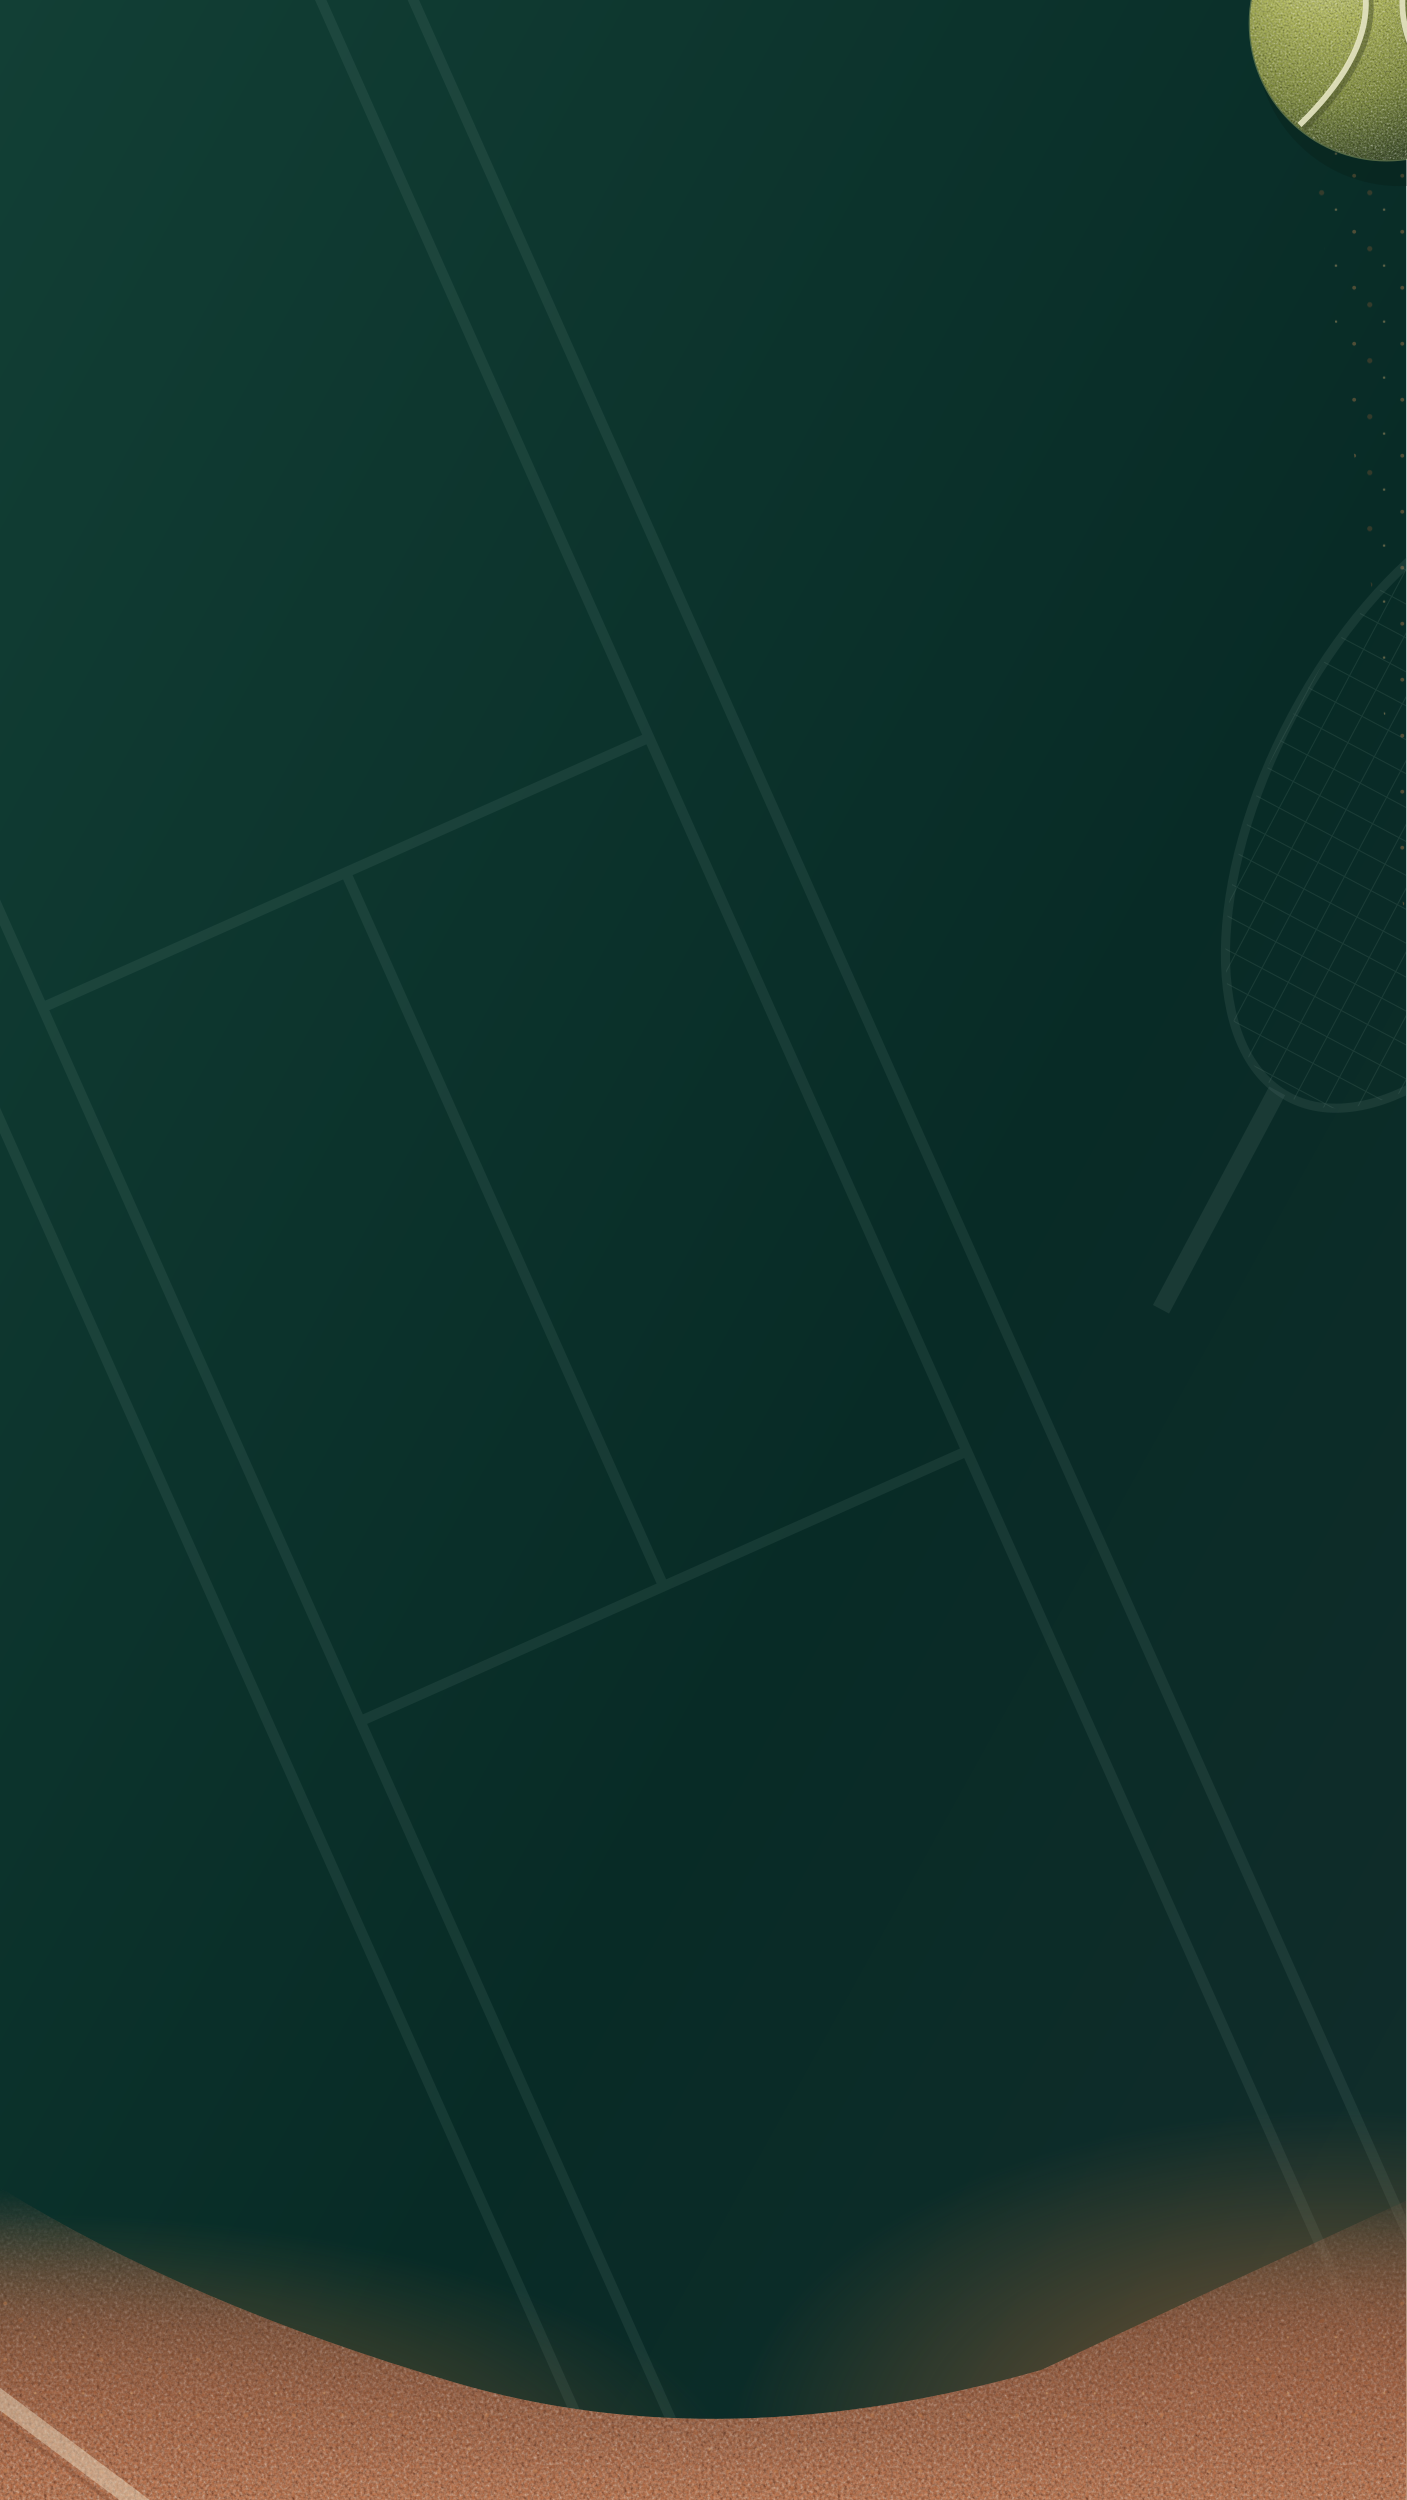
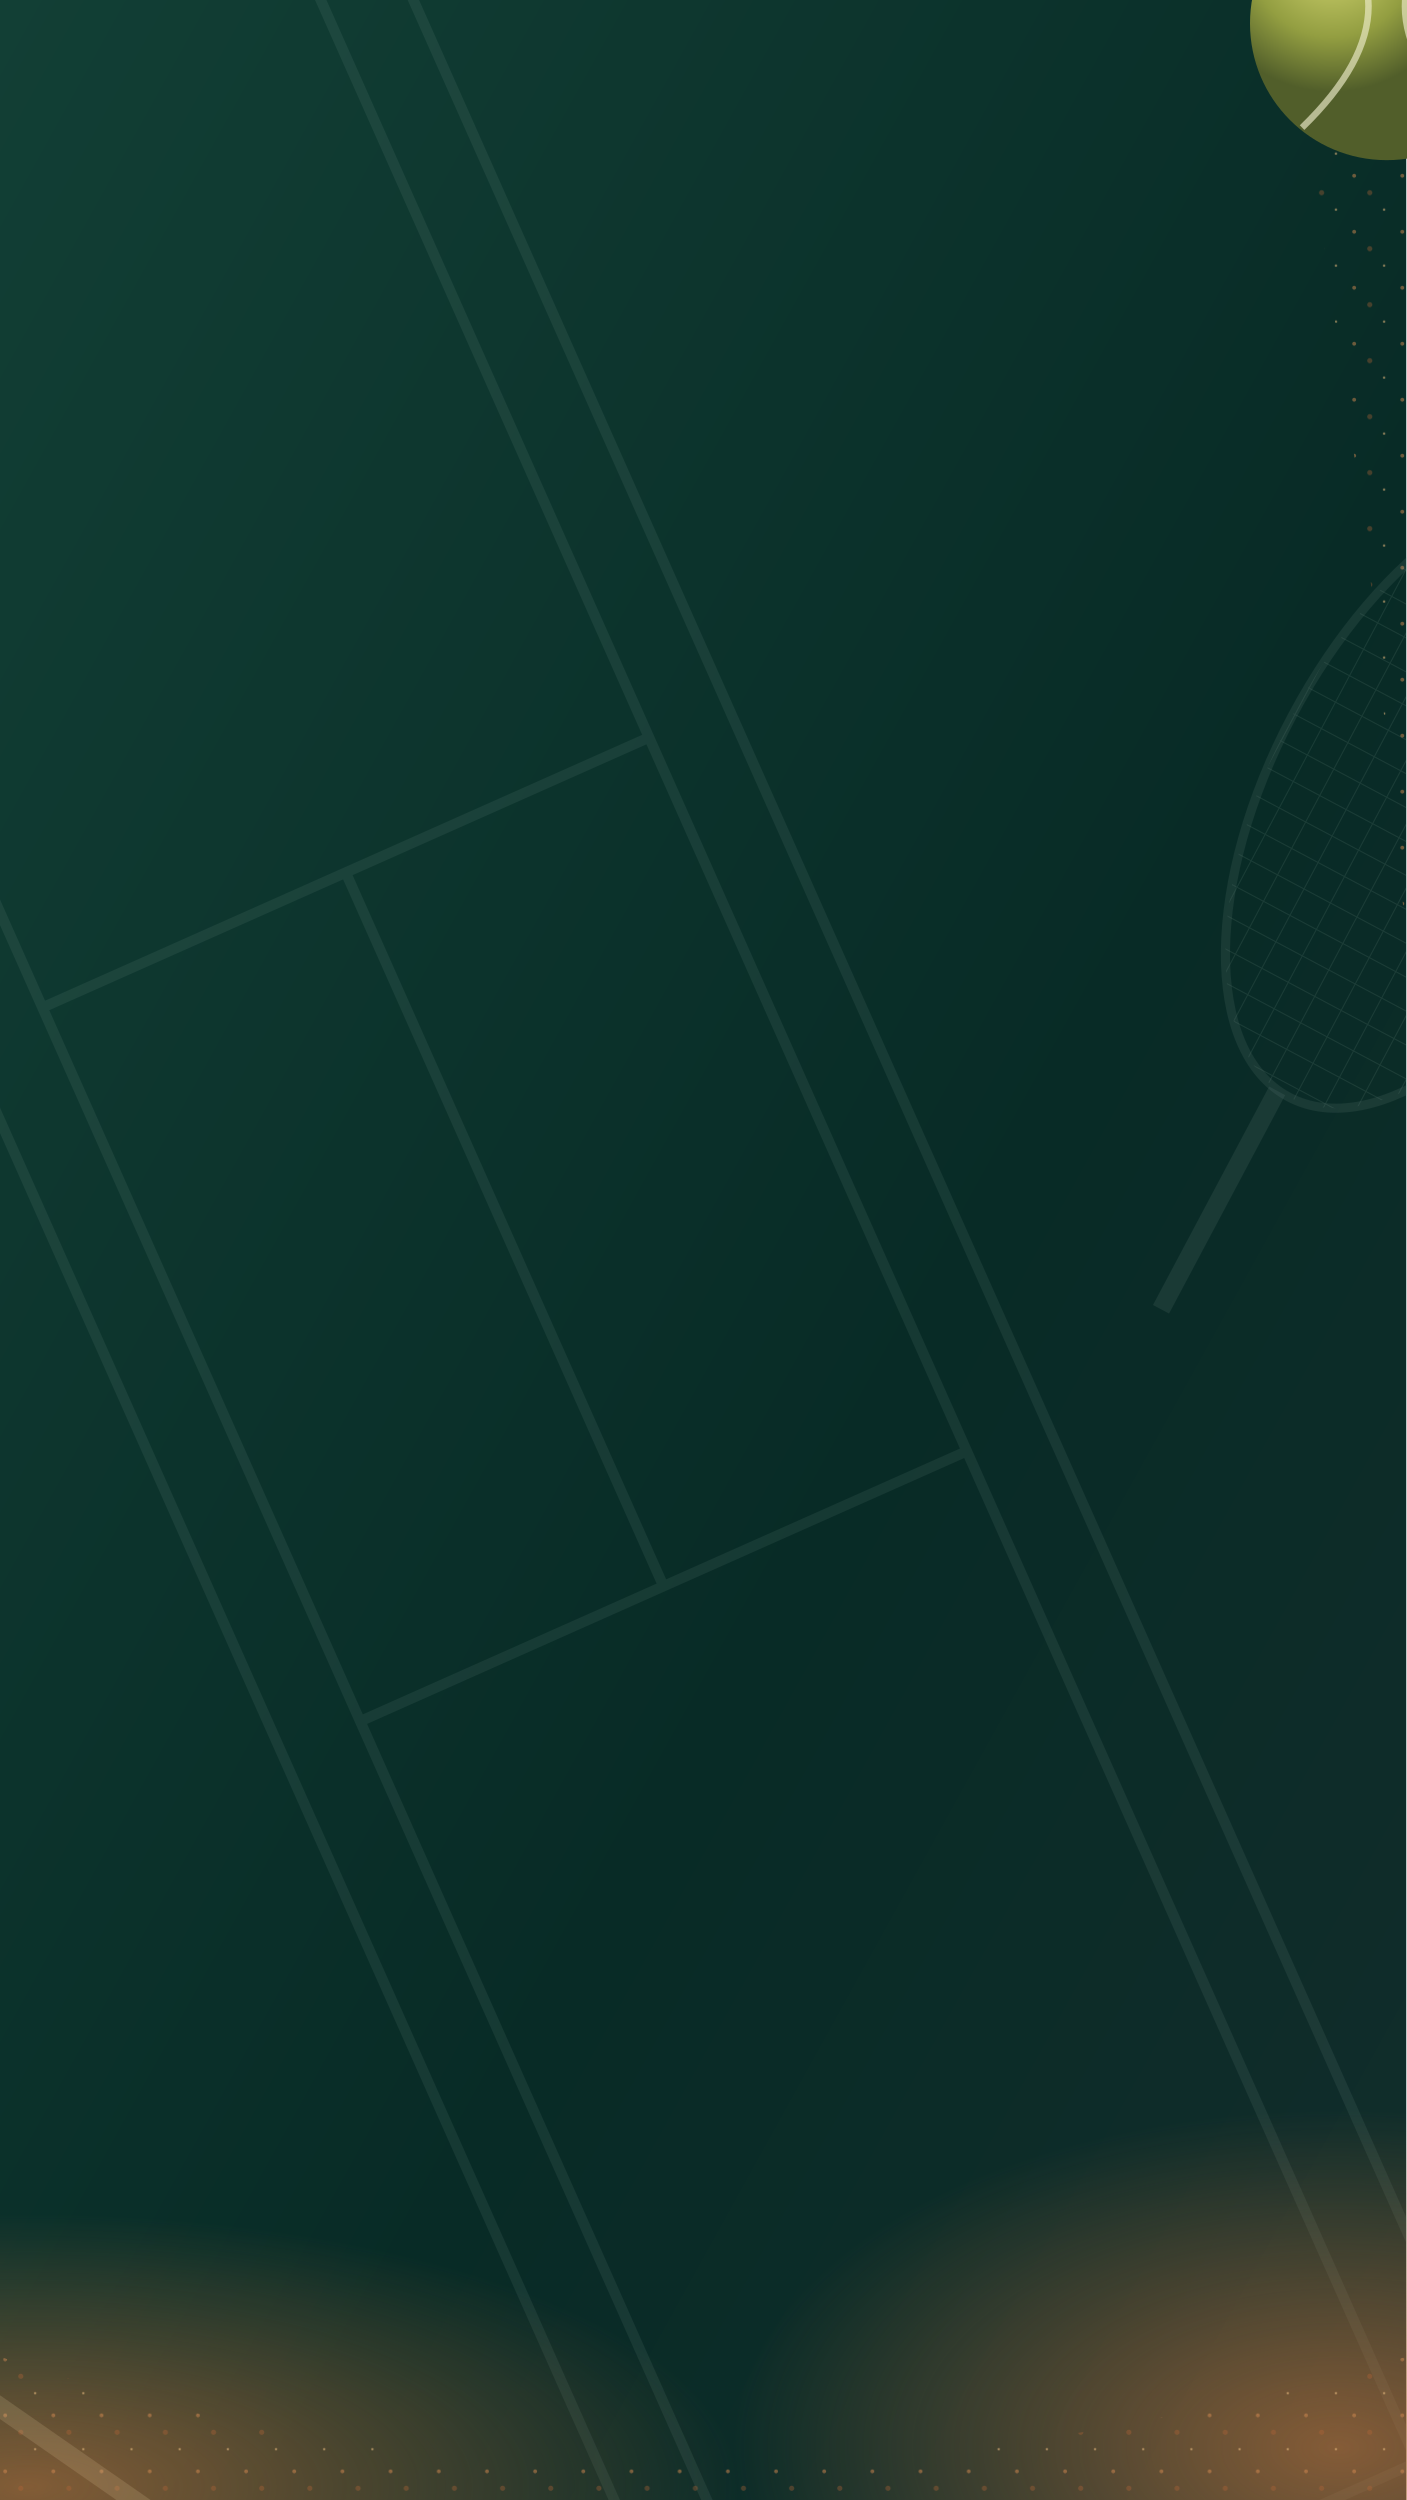
<svg xmlns="http://www.w3.org/2000/svg" width="1080" height="1920" viewBox="0 0 1080 1920">
  <defs>
    <linearGradient id="base" x2="1" y2="1">
      <stop stop-color="#123f35" />
      <stop offset=".6" stop-color="#082b26" />
      <stop offset="1" stop-color="#122d2b" />
    </linearGradient>
    <radialGradient id="clay">
      <stop stop-color="#c3753e" stop-opacity=".65" />
      <stop offset="1" stop-color="#c3753e" stop-opacity="0" />
    </radialGradient>
-     <radialGradient id="ball" cx=".28" cy=".22" r=".8">
-       <stop stop-color="#e4e998" />
-       <stop offset=".35" stop-color="#b6bf54" />
-       <stop offset=".7" stop-color="#808e36" />
-       <stop offset="1" stop-color="#394b20" />
+     <radialGradient id="ball" cx=".3" cy=".25">
+       <stop stop-color="#d5d873" />
+       <stop offset=".6" stop-color="#939e41" />
+       <stop offset="1" stop-color="#515e2a" />
    </radialGradient>
-     <linearGradient id="earth" x1="0" y1="0" x2="0" y2="1">
-       <stop stop-color="#ad5734" stop-opacity="0" />
-       <stop offset=".45" stop-color="#ad5734" stop-opacity=".6" />
-       <stop offset="1" stop-color="#c27248" />
-     </linearGradient>
-     <filter id="felt" x="-3%" y="-3%" width="106%" height="106%" color-interpolation-filters="sRGB">
-       <feTurbulence type="fractalNoise" baseFrequency=".65" numOctaves="3" seed="17" result="fibers" />
-       <feColorMatrix in="fibers" type="saturate" values="0" />
-       <feComposite in2="SourceGraphic" operator="in" result="clippedFibers" />
-       <feBlend in="SourceGraphic" in2="clippedFibers" mode="soft-light" />
-     </filter>
-     <filter id="grit" x="0" y="0" width="100%" height="100%" color-interpolation-filters="sRGB">
-       <feTurbulence type="fractalNoise" baseFrequency=".42" numOctaves="2" seed="8" />
-       <feColorMatrix type="saturate" values="0" />
-       <feComposite in2="SourceGraphic" operator="in" result="grain" />
-       <feBlend in="SourceGraphic" in2="grain" mode="soft-light" />
-     </filter>
    <pattern id="dust" width="37" height="43" patternUnits="userSpaceOnUse">
      <circle cx="4" cy="6" r="1.5" fill="#cf8750" opacity=".5" />
      <circle cx="27" cy="32" r="1" fill="#e5b77b" opacity=".5" />
      <circle cx="16" cy="19" r="2" fill="#b46436" opacity=".35" />
    </pattern>
    <pattern id="strings" width="23" height="23" patternUnits="userSpaceOnUse">
      <path d="M0 0H23M0 0V23" stroke="#accaba" stroke-opacity=".18" stroke-width="1.5" />
    </pattern>
  </defs>
  <path fill="url(#base)" d="M0 0H1080V1920H0Z" />
  <g fill="none" stroke="#9abdab" stroke-opacity=".1" stroke-width="8" transform="rotate(-24 300 600)">
    <path d="M-80-200H560V2100H-80Z M-15-200V2100 M495-200V2100 M-15 650H495 M-15 1250H495 M240 650V1250" />
  </g>
  <ellipse cx="1030" cy="1880" rx="470" ry="260" fill="url(#clay)" />
  <ellipse cx="20" cy="1910" rx="550" ry="210" fill="url(#clay)" />
-   <path d="M0 1680Q145 1770 350 1830T800 1820Q950 1750 1080 1690V1920H0Z" fill="url(#earth)" filter="url(#grit)" />
-   <path d="M0 1760Q500 1960 1080 1760V1920H0Z M990 0H1080V720L1050 420Z" fill="url(#dust)" opacity=".7" />
-   <path d="M-70 1790L130 1940" stroke="#eee2c8" stroke-width="14" opacity=".45" />
-   <path d="M-70 1805L130 1955" stroke="#693a28" stroke-width="3" opacity=".25" />
+   <path d="M0 1810Q500 1980 1080 1810V1920H0Z M990 0H1080V720L1050 420Z" fill="url(#dust)" />
+   <path d="M-70 1800L160 1960" stroke="#e7cda2" stroke-width="15" opacity=".17" />
  <g transform="rotate(28 1080 630)" opacity=".6">
    <ellipse cx="1100" cy="600" rx="135" ry="260" fill="url(#strings)" stroke="#8fa99b" stroke-opacity=".2" stroke-width="7" />
    <path d="M1090 860V1050" stroke="#8fa99b" stroke-opacity=".2" stroke-width="14" />
  </g>
  <g>
-     <circle cx="1075" cy="33" r="110" fill="#03150e" opacity=".24" />
-     <circle cx="1065" cy="18" r="106" fill="#c1c978" opacity=".4" />
-     <circle cx="1065" cy="18" r="105" fill="url(#ball)" filter="url(#felt)" />
-     <path d="M1000-77Q1102-1 1000 98M1130-77Q1028-1 1130 98" fill="none" stroke="#48512a" stroke-opacity=".5" stroke-width="8" />
-     <path d="M998-79Q1100-3 998 96M1128-79Q1026-3 1128 96" fill="none" stroke="#eeedcb" stroke-opacity=".85" stroke-width="4.5" />
+     <circle cx="1065" cy="18" r="105" fill="url(#ball)" />
+     <path d="M1000-77Q1102-1 1000 98M1130-77Q1028-1 1130 98" fill="none" stroke="#eeedcb" stroke-opacity=".65" stroke-width="5" />
  </g>
</svg>
